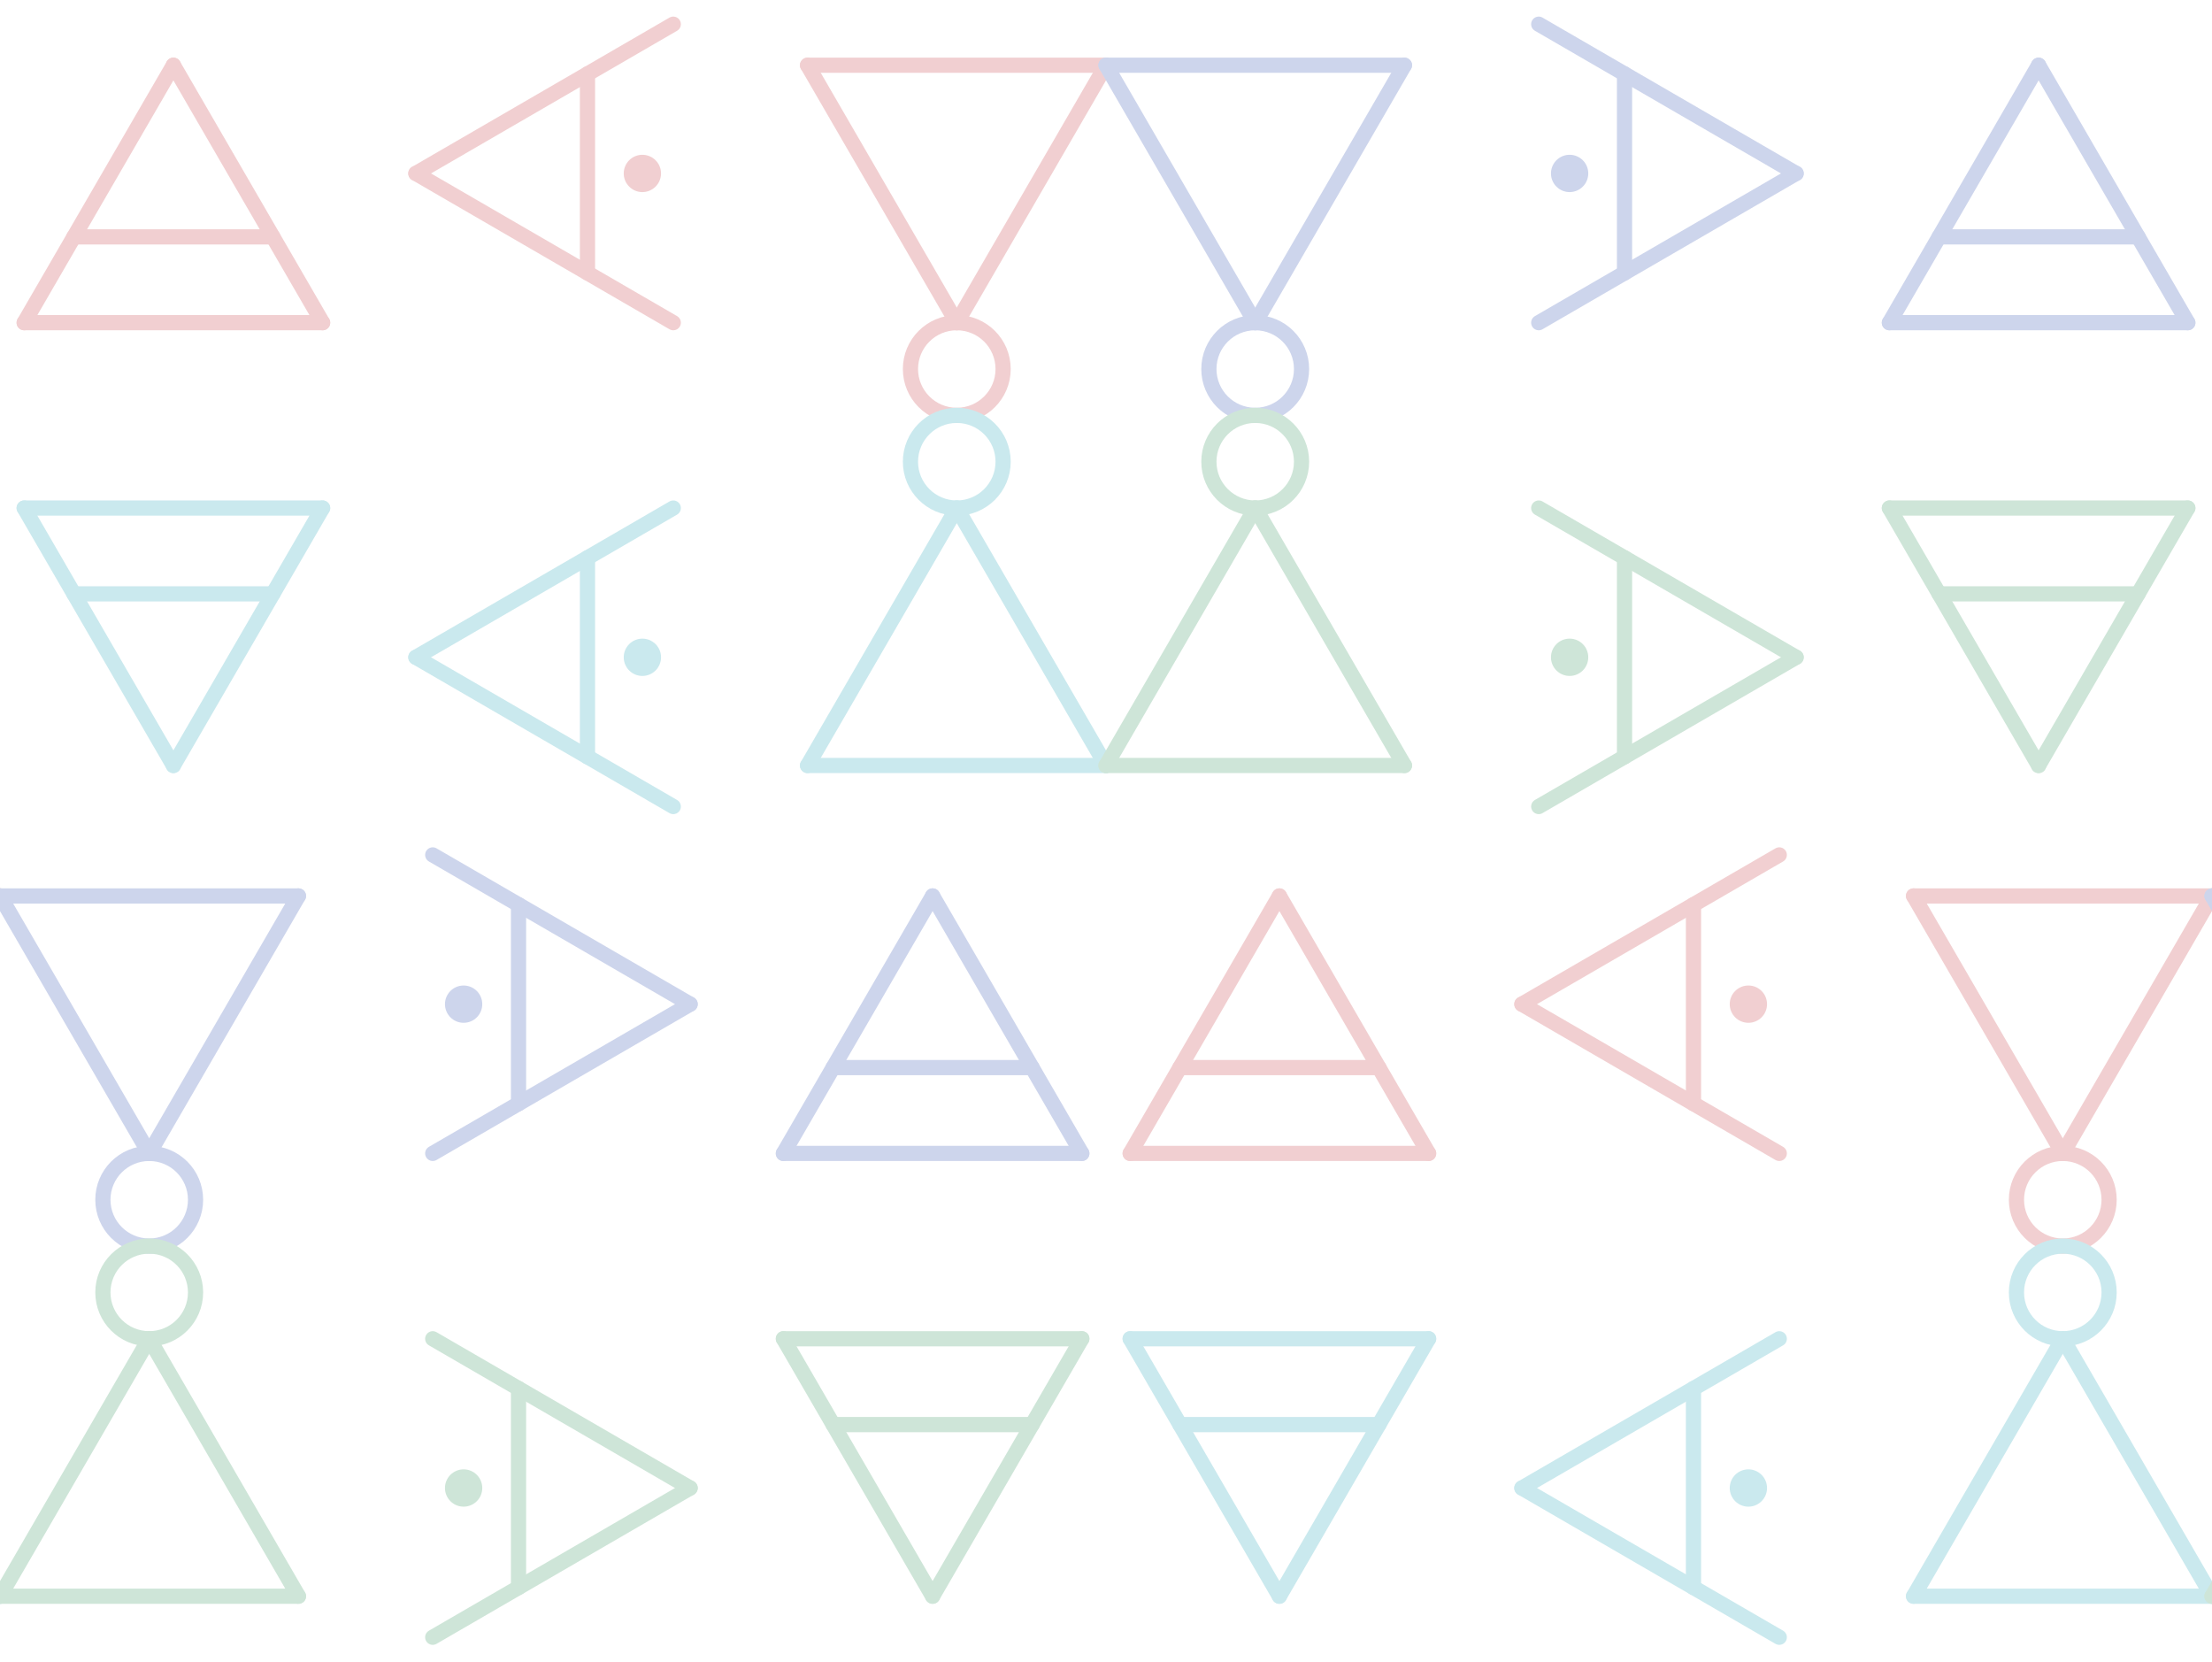
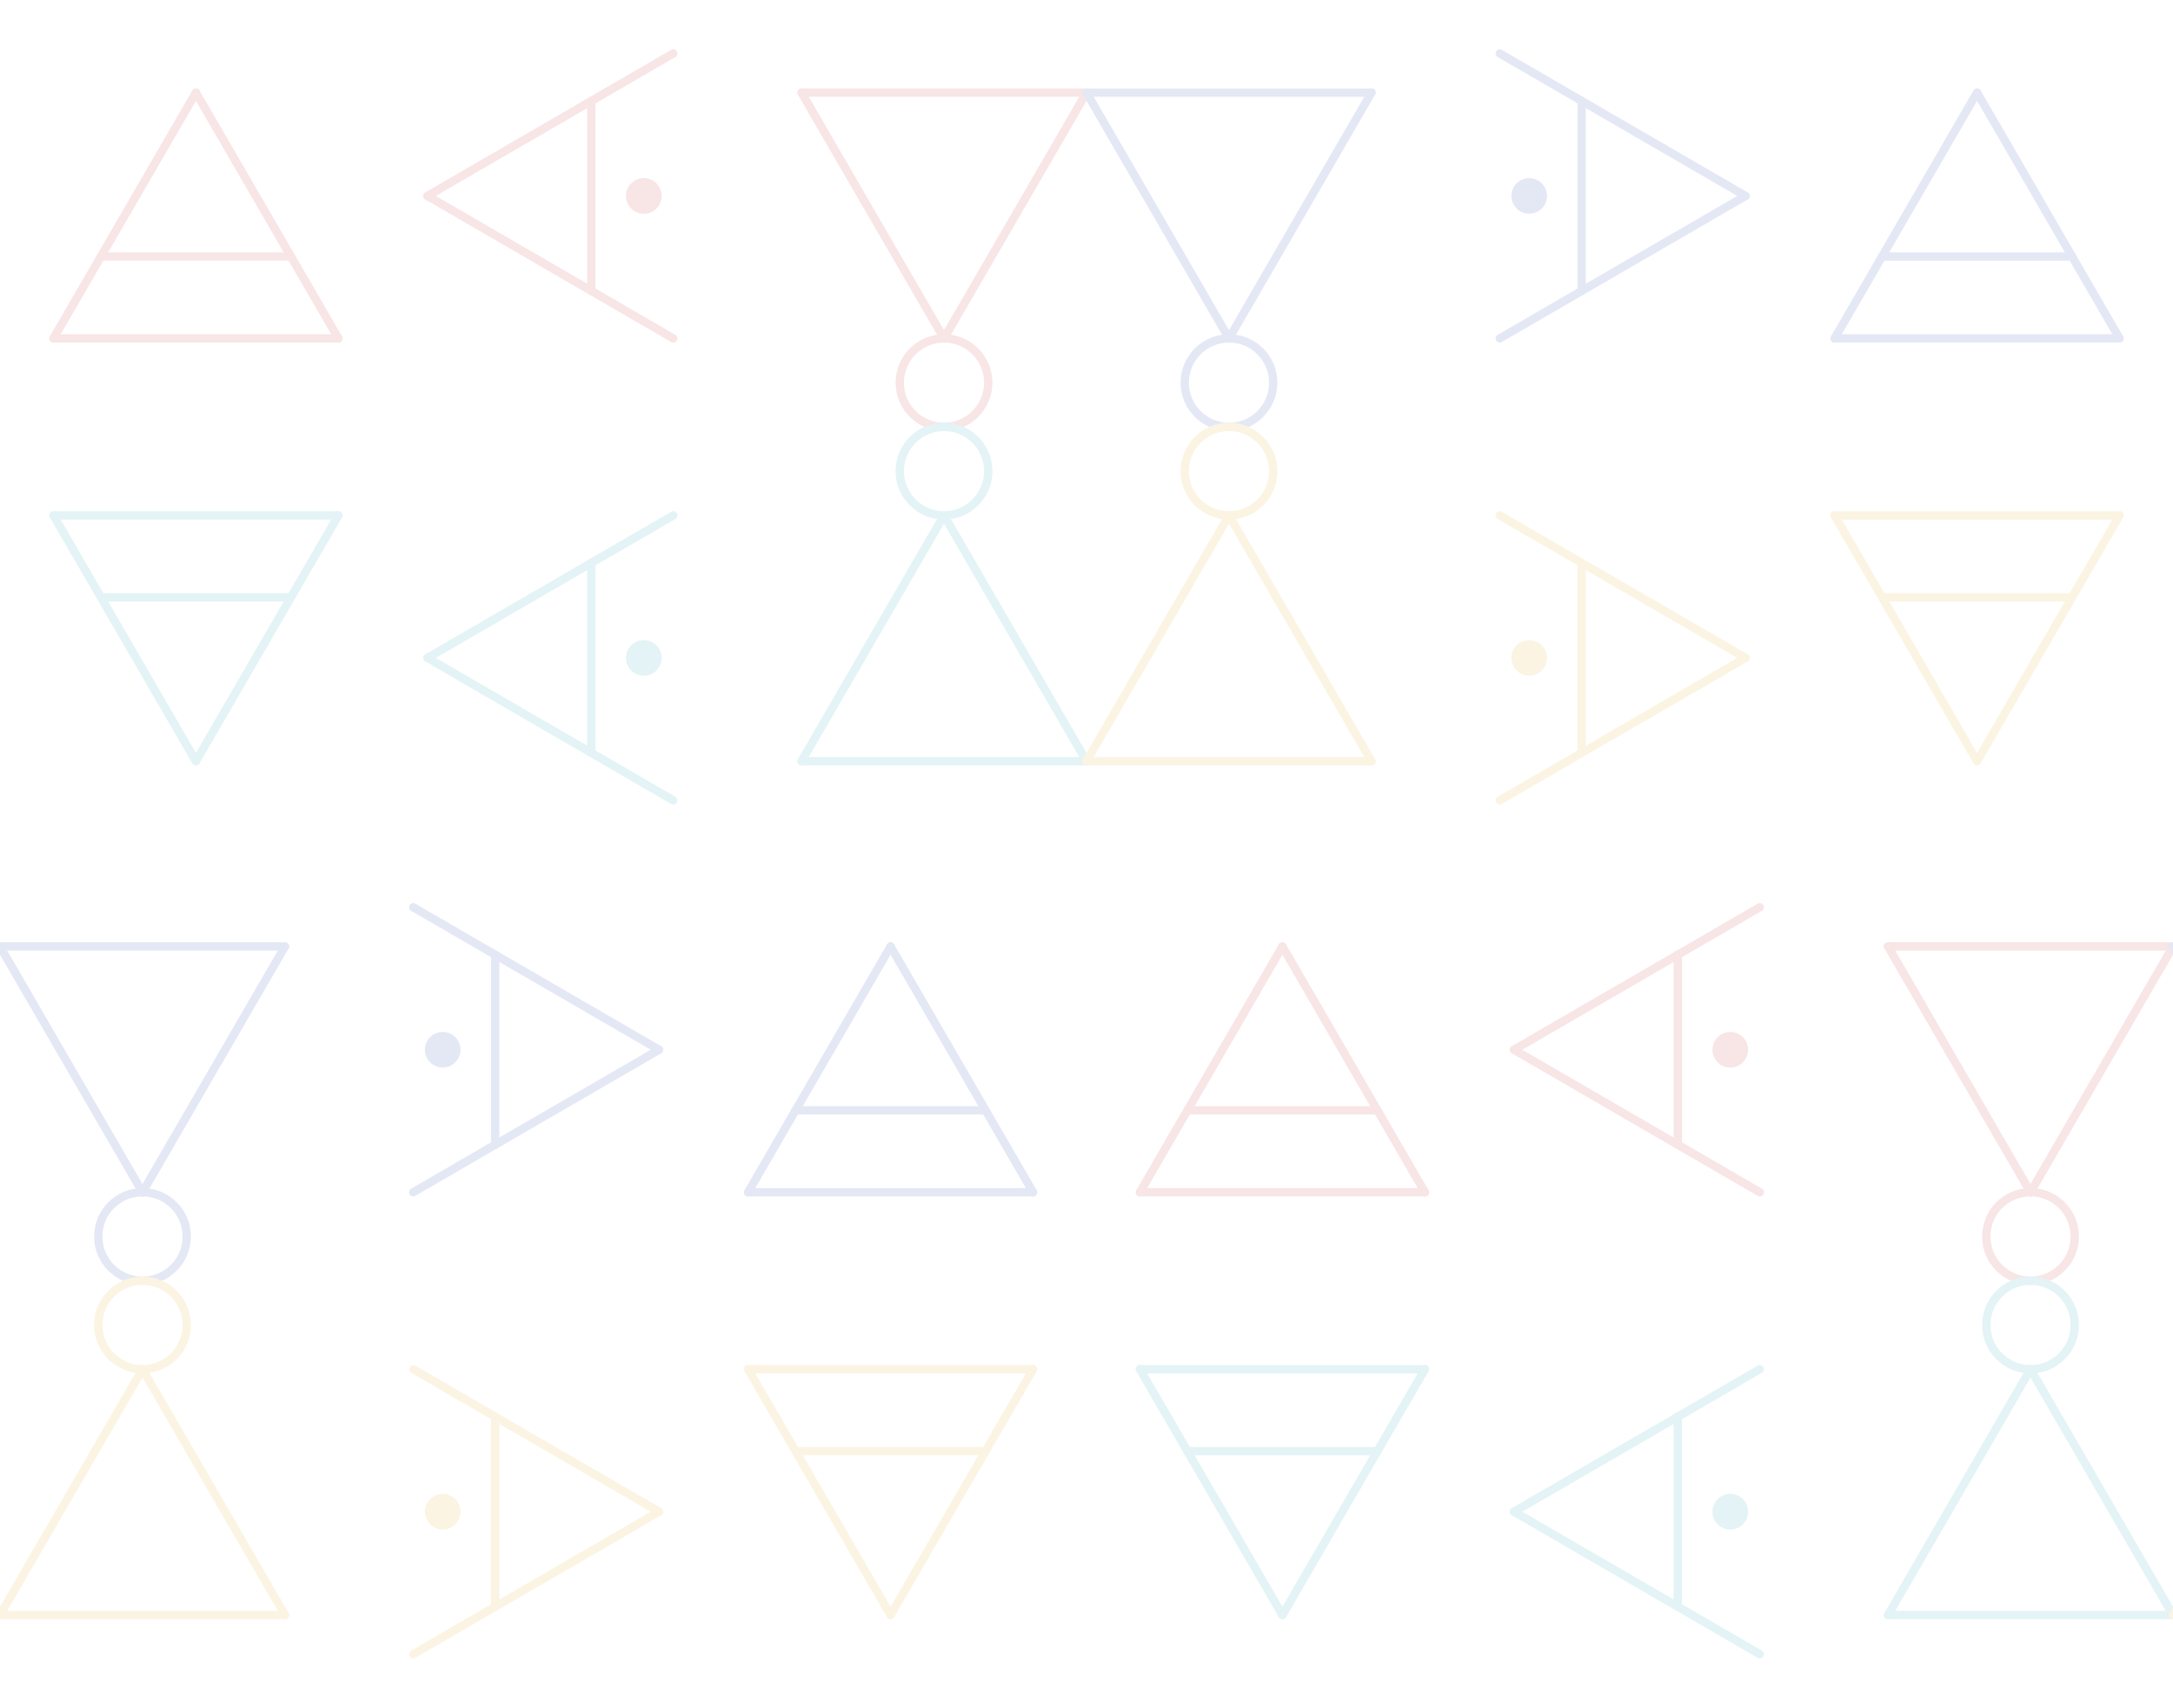
- <svg xmlns="http://www.w3.org/2000/svg" width="320.2" height="240.45" viewBox="0 0 320.2 240.45">
-   <g opacity="0.22">
+ <svg xmlns="http://www.w3.org/2000/svg" width="366" height="287.62" viewBox="0 0 366 287.62">
+   <g opacity="0.12">
    <g>
-       <g transform="translate(3.5,3.5) scale(0.9) translate(0,-11.22857)" stroke="#c0262d" color="#c0262d" fill="none" stroke-width="2.444" stroke-linecap="round" stroke-linejoin="round">
+       <g transform="translate(9,9) scale(1) translate(0,-11.22857)" stroke="#c0262d" color="#c0262d" fill="none" stroke-width="1.4" stroke-linecap="round" stroke-linejoin="round">
        <line x1="0" y1="59.229" x2="24" y2="17.829" />
        <line x1="24" y1="17.829" x2="48" y2="59.229" />
        <line x1="0" y1="59.229" x2="48" y2="59.229" />
        <line x1="8" y1="45.429" x2="40" y2="45.429" />
        <line x1="104.4" y1="59.229" x2="63" y2="35.229" />
        <line x1="63" y1="35.229" x2="104.4" y2="11.229" />
        <line x1="90.6" y1="51.229" x2="90.6" y2="19.229" />
        <circle cx="99.432" cy="35.229" r="3" fill="currentColor" stroke="none" />
        <line x1="174" y1="17.829" x2="150" y2="59.229" />
        <line x1="150" y1="59.229" x2="126" y2="17.829" />
        <line x1="174" y1="17.829" x2="126" y2="17.829" />
        <circle cx="150" cy="66.681" r="7.452" />
      </g>
-       <g transform="translate(316.7,3.5) scale(-1,1) scale(0.9) translate(0,-11.22857)" stroke="#1d3fa8" color="#1d3fa8" fill="none" stroke-width="2.444" stroke-linecap="round" stroke-linejoin="round">
+       <g transform="translate(357,9) scale(-1,1) scale(1) translate(0,-11.22857)" stroke="#1d3fa8" color="#1d3fa8" fill="none" stroke-width="1.4" stroke-linecap="round" stroke-linejoin="round">
        <line x1="0" y1="59.229" x2="24" y2="17.829" />
        <line x1="24" y1="17.829" x2="48" y2="59.229" />
        <line x1="0" y1="59.229" x2="48" y2="59.229" />
        <line x1="8" y1="45.429" x2="40" y2="45.429" />
        <line x1="104.4" y1="59.229" x2="63" y2="35.229" />
        <line x1="63" y1="35.229" x2="104.4" y2="11.229" />
        <line x1="90.6" y1="51.229" x2="90.6" y2="19.229" />
        <circle cx="99.432" cy="35.229" r="3" fill="currentColor" stroke="none" />
        <line x1="174" y1="17.829" x2="150" y2="59.229" />
        <line x1="150" y1="59.229" x2="126" y2="17.829" />
        <line x1="174" y1="17.829" x2="126" y2="17.829" />
        <circle cx="150" cy="66.681" r="7.452" />
      </g>
-       <g transform="translate(3.5,116.7272) scale(1,-1) scale(0.9) translate(0,-11.22857)" stroke="#0e9bb0" color="#0e9bb0" fill="none" stroke-width="2.444" stroke-linecap="round" stroke-linejoin="round">
+       <g transform="translate(9,134.808) scale(1,-1) scale(1) translate(0,-11.22857)" stroke="#0e9bb0" color="#0e9bb0" fill="none" stroke-width="1.4" stroke-linecap="round" stroke-linejoin="round">
        <line x1="0" y1="59.229" x2="24" y2="17.829" />
        <line x1="24" y1="17.829" x2="48" y2="59.229" />
        <line x1="0" y1="59.229" x2="48" y2="59.229" />
        <line x1="8" y1="45.429" x2="40" y2="45.429" />
        <line x1="104.4" y1="59.229" x2="63" y2="35.229" />
        <line x1="63" y1="35.229" x2="104.4" y2="11.229" />
        <line x1="90.6" y1="51.229" x2="90.6" y2="19.229" />
        <circle cx="99.432" cy="35.229" r="3" fill="currentColor" stroke="none" />
        <line x1="174" y1="17.829" x2="150" y2="59.229" />
        <line x1="150" y1="59.229" x2="126" y2="17.829" />
        <line x1="174" y1="17.829" x2="126" y2="17.829" />
        <circle cx="150" cy="66.681" r="7.452" />
      </g>
-       <g transform="translate(316.7,116.7272) scale(-1,-1) scale(0.9) translate(0,-11.22857)" stroke="#1f8a4c" color="#1f8a4c" fill="none" stroke-width="2.444" stroke-linecap="round" stroke-linejoin="round">
+       <g transform="translate(357,134.808) scale(-1,-1) scale(1) translate(0,-11.22857)" stroke="#d9a312" color="#d9a312" fill="none" stroke-width="1.4" stroke-linecap="round" stroke-linejoin="round">
        <line x1="0" y1="59.229" x2="24" y2="17.829" />
        <line x1="24" y1="17.829" x2="48" y2="59.229" />
        <line x1="0" y1="59.229" x2="48" y2="59.229" />
        <line x1="8" y1="45.429" x2="40" y2="45.429" />
        <line x1="104.4" y1="59.229" x2="63" y2="35.229" />
        <line x1="63" y1="35.229" x2="104.4" y2="11.229" />
        <line x1="90.6" y1="51.229" x2="90.6" y2="19.229" />
        <circle cx="99.432" cy="35.229" r="3" fill="currentColor" stroke="none" />
        <line x1="174" y1="17.829" x2="150" y2="59.229" />
        <line x1="150" y1="59.229" x2="126" y2="17.829" />
        <line x1="174" y1="17.829" x2="126" y2="17.829" />
        <circle cx="150" cy="66.681" r="7.452" />
      </g>
    </g>
-     <g transform="translate(0,120.2272)">
-       <g transform="translate(-160.1,0)">
-         <g transform="translate(3.5,3.5) scale(0.9) translate(0,-11.22857)" stroke="#c0262d" color="#c0262d" fill="none" stroke-width="2.444" stroke-linecap="round" stroke-linejoin="round">
+     <g transform="translate(0,143.808)">
+       <g transform="translate(-183,0)">
+         <g transform="translate(9,9) scale(1) translate(0,-11.22857)" stroke="#c0262d" color="#c0262d" fill="none" stroke-width="1.4" stroke-linecap="round" stroke-linejoin="round">
          <line x1="0" y1="59.229" x2="24" y2="17.829" />
          <line x1="24" y1="17.829" x2="48" y2="59.229" />
          <line x1="0" y1="59.229" x2="48" y2="59.229" />
          <line x1="8" y1="45.429" x2="40" y2="45.429" />
          <line x1="104.4" y1="59.229" x2="63" y2="35.229" />
          <line x1="63" y1="35.229" x2="104.4" y2="11.229" />
          <line x1="90.6" y1="51.229" x2="90.6" y2="19.229" />
          <circle cx="99.432" cy="35.229" r="3" fill="currentColor" stroke="none" />
          <line x1="174" y1="17.829" x2="150" y2="59.229" />
          <line x1="150" y1="59.229" x2="126" y2="17.829" />
          <line x1="174" y1="17.829" x2="126" y2="17.829" />
          <circle cx="150" cy="66.681" r="7.452" />
        </g>
-         <g transform="translate(316.7,3.5) scale(-1,1) scale(0.9) translate(0,-11.22857)" stroke="#1d3fa8" color="#1d3fa8" fill="none" stroke-width="2.444" stroke-linecap="round" stroke-linejoin="round">
+         <g transform="translate(357,9) scale(-1,1) scale(1) translate(0,-11.22857)" stroke="#1d3fa8" color="#1d3fa8" fill="none" stroke-width="1.4" stroke-linecap="round" stroke-linejoin="round">
          <line x1="0" y1="59.229" x2="24" y2="17.829" />
          <line x1="24" y1="17.829" x2="48" y2="59.229" />
          <line x1="0" y1="59.229" x2="48" y2="59.229" />
          <line x1="8" y1="45.429" x2="40" y2="45.429" />
          <line x1="104.4" y1="59.229" x2="63" y2="35.229" />
          <line x1="63" y1="35.229" x2="104.4" y2="11.229" />
          <line x1="90.6" y1="51.229" x2="90.6" y2="19.229" />
          <circle cx="99.432" cy="35.229" r="3" fill="currentColor" stroke="none" />
          <line x1="174" y1="17.829" x2="150" y2="59.229" />
          <line x1="150" y1="59.229" x2="126" y2="17.829" />
          <line x1="174" y1="17.829" x2="126" y2="17.829" />
          <circle cx="150" cy="66.681" r="7.452" />
        </g>
-         <g transform="translate(3.5,116.7272) scale(1,-1) scale(0.9) translate(0,-11.22857)" stroke="#0e9bb0" color="#0e9bb0" fill="none" stroke-width="2.444" stroke-linecap="round" stroke-linejoin="round">
+         <g transform="translate(9,134.808) scale(1,-1) scale(1) translate(0,-11.22857)" stroke="#0e9bb0" color="#0e9bb0" fill="none" stroke-width="1.4" stroke-linecap="round" stroke-linejoin="round">
          <line x1="0" y1="59.229" x2="24" y2="17.829" />
          <line x1="24" y1="17.829" x2="48" y2="59.229" />
          <line x1="0" y1="59.229" x2="48" y2="59.229" />
          <line x1="8" y1="45.429" x2="40" y2="45.429" />
          <line x1="104.4" y1="59.229" x2="63" y2="35.229" />
          <line x1="63" y1="35.229" x2="104.4" y2="11.229" />
          <line x1="90.6" y1="51.229" x2="90.6" y2="19.229" />
          <circle cx="99.432" cy="35.229" r="3" fill="currentColor" stroke="none" />
          <line x1="174" y1="17.829" x2="150" y2="59.229" />
          <line x1="150" y1="59.229" x2="126" y2="17.829" />
          <line x1="174" y1="17.829" x2="126" y2="17.829" />
          <circle cx="150" cy="66.681" r="7.452" />
        </g>
-         <g transform="translate(316.7,116.7272) scale(-1,-1) scale(0.9) translate(0,-11.22857)" stroke="#1f8a4c" color="#1f8a4c" fill="none" stroke-width="2.444" stroke-linecap="round" stroke-linejoin="round">
+         <g transform="translate(357,134.808) scale(-1,-1) scale(1) translate(0,-11.22857)" stroke="#d9a312" color="#d9a312" fill="none" stroke-width="1.4" stroke-linecap="round" stroke-linejoin="round">
          <line x1="0" y1="59.229" x2="24" y2="17.829" />
          <line x1="24" y1="17.829" x2="48" y2="59.229" />
          <line x1="0" y1="59.229" x2="48" y2="59.229" />
          <line x1="8" y1="45.429" x2="40" y2="45.429" />
          <line x1="104.4" y1="59.229" x2="63" y2="35.229" />
          <line x1="63" y1="35.229" x2="104.4" y2="11.229" />
          <line x1="90.6" y1="51.229" x2="90.6" y2="19.229" />
          <circle cx="99.432" cy="35.229" r="3" fill="currentColor" stroke="none" />
          <line x1="174" y1="17.829" x2="150" y2="59.229" />
          <line x1="150" y1="59.229" x2="126" y2="17.829" />
          <line x1="174" y1="17.829" x2="126" y2="17.829" />
          <circle cx="150" cy="66.681" r="7.452" />
        </g>
      </g>
-       <g transform="translate(160.1,0)">
-         <g transform="translate(3.5,3.5) scale(0.9) translate(0,-11.22857)" stroke="#c0262d" color="#c0262d" fill="none" stroke-width="2.444" stroke-linecap="round" stroke-linejoin="round">
+       <g transform="translate(183,0)">
+         <g transform="translate(9,9) scale(1) translate(0,-11.22857)" stroke="#c0262d" color="#c0262d" fill="none" stroke-width="1.4" stroke-linecap="round" stroke-linejoin="round">
          <line x1="0" y1="59.229" x2="24" y2="17.829" />
          <line x1="24" y1="17.829" x2="48" y2="59.229" />
          <line x1="0" y1="59.229" x2="48" y2="59.229" />
          <line x1="8" y1="45.429" x2="40" y2="45.429" />
          <line x1="104.4" y1="59.229" x2="63" y2="35.229" />
          <line x1="63" y1="35.229" x2="104.4" y2="11.229" />
          <line x1="90.6" y1="51.229" x2="90.6" y2="19.229" />
          <circle cx="99.432" cy="35.229" r="3" fill="currentColor" stroke="none" />
          <line x1="174" y1="17.829" x2="150" y2="59.229" />
          <line x1="150" y1="59.229" x2="126" y2="17.829" />
          <line x1="174" y1="17.829" x2="126" y2="17.829" />
          <circle cx="150" cy="66.681" r="7.452" />
        </g>
-         <g transform="translate(316.7,3.5) scale(-1,1) scale(0.9) translate(0,-11.22857)" stroke="#1d3fa8" color="#1d3fa8" fill="none" stroke-width="2.444" stroke-linecap="round" stroke-linejoin="round">
+         <g transform="translate(357,9) scale(-1,1) scale(1) translate(0,-11.22857)" stroke="#1d3fa8" color="#1d3fa8" fill="none" stroke-width="1.4" stroke-linecap="round" stroke-linejoin="round">
          <line x1="0" y1="59.229" x2="24" y2="17.829" />
          <line x1="24" y1="17.829" x2="48" y2="59.229" />
          <line x1="0" y1="59.229" x2="48" y2="59.229" />
          <line x1="8" y1="45.429" x2="40" y2="45.429" />
          <line x1="104.4" y1="59.229" x2="63" y2="35.229" />
          <line x1="63" y1="35.229" x2="104.4" y2="11.229" />
          <line x1="90.6" y1="51.229" x2="90.6" y2="19.229" />
          <circle cx="99.432" cy="35.229" r="3" fill="currentColor" stroke="none" />
          <line x1="174" y1="17.829" x2="150" y2="59.229" />
          <line x1="150" y1="59.229" x2="126" y2="17.829" />
          <line x1="174" y1="17.829" x2="126" y2="17.829" />
          <circle cx="150" cy="66.681" r="7.452" />
        </g>
-         <g transform="translate(3.5,116.7272) scale(1,-1) scale(0.9) translate(0,-11.22857)" stroke="#0e9bb0" color="#0e9bb0" fill="none" stroke-width="2.444" stroke-linecap="round" stroke-linejoin="round">
+         <g transform="translate(9,134.808) scale(1,-1) scale(1) translate(0,-11.22857)" stroke="#0e9bb0" color="#0e9bb0" fill="none" stroke-width="1.4" stroke-linecap="round" stroke-linejoin="round">
          <line x1="0" y1="59.229" x2="24" y2="17.829" />
          <line x1="24" y1="17.829" x2="48" y2="59.229" />
          <line x1="0" y1="59.229" x2="48" y2="59.229" />
          <line x1="8" y1="45.429" x2="40" y2="45.429" />
          <line x1="104.4" y1="59.229" x2="63" y2="35.229" />
          <line x1="63" y1="35.229" x2="104.4" y2="11.229" />
          <line x1="90.6" y1="51.229" x2="90.6" y2="19.229" />
          <circle cx="99.432" cy="35.229" r="3" fill="currentColor" stroke="none" />
          <line x1="174" y1="17.829" x2="150" y2="59.229" />
          <line x1="150" y1="59.229" x2="126" y2="17.829" />
          <line x1="174" y1="17.829" x2="126" y2="17.829" />
          <circle cx="150" cy="66.681" r="7.452" />
        </g>
-         <g transform="translate(316.7,116.7272) scale(-1,-1) scale(0.9) translate(0,-11.22857)" stroke="#1f8a4c" color="#1f8a4c" fill="none" stroke-width="2.444" stroke-linecap="round" stroke-linejoin="round">
+         <g transform="translate(357,134.808) scale(-1,-1) scale(1) translate(0,-11.22857)" stroke="#d9a312" color="#d9a312" fill="none" stroke-width="1.4" stroke-linecap="round" stroke-linejoin="round">
          <line x1="0" y1="59.229" x2="24" y2="17.829" />
          <line x1="24" y1="17.829" x2="48" y2="59.229" />
          <line x1="0" y1="59.229" x2="48" y2="59.229" />
          <line x1="8" y1="45.429" x2="40" y2="45.429" />
          <line x1="104.4" y1="59.229" x2="63" y2="35.229" />
          <line x1="63" y1="35.229" x2="104.4" y2="11.229" />
          <line x1="90.6" y1="51.229" x2="90.6" y2="19.229" />
          <circle cx="99.432" cy="35.229" r="3" fill="currentColor" stroke="none" />
          <line x1="174" y1="17.829" x2="150" y2="59.229" />
          <line x1="150" y1="59.229" x2="126" y2="17.829" />
          <line x1="174" y1="17.829" x2="126" y2="17.829" />
          <circle cx="150" cy="66.681" r="7.452" />
        </g>
      </g>
    </g>
  </g>
</svg>
